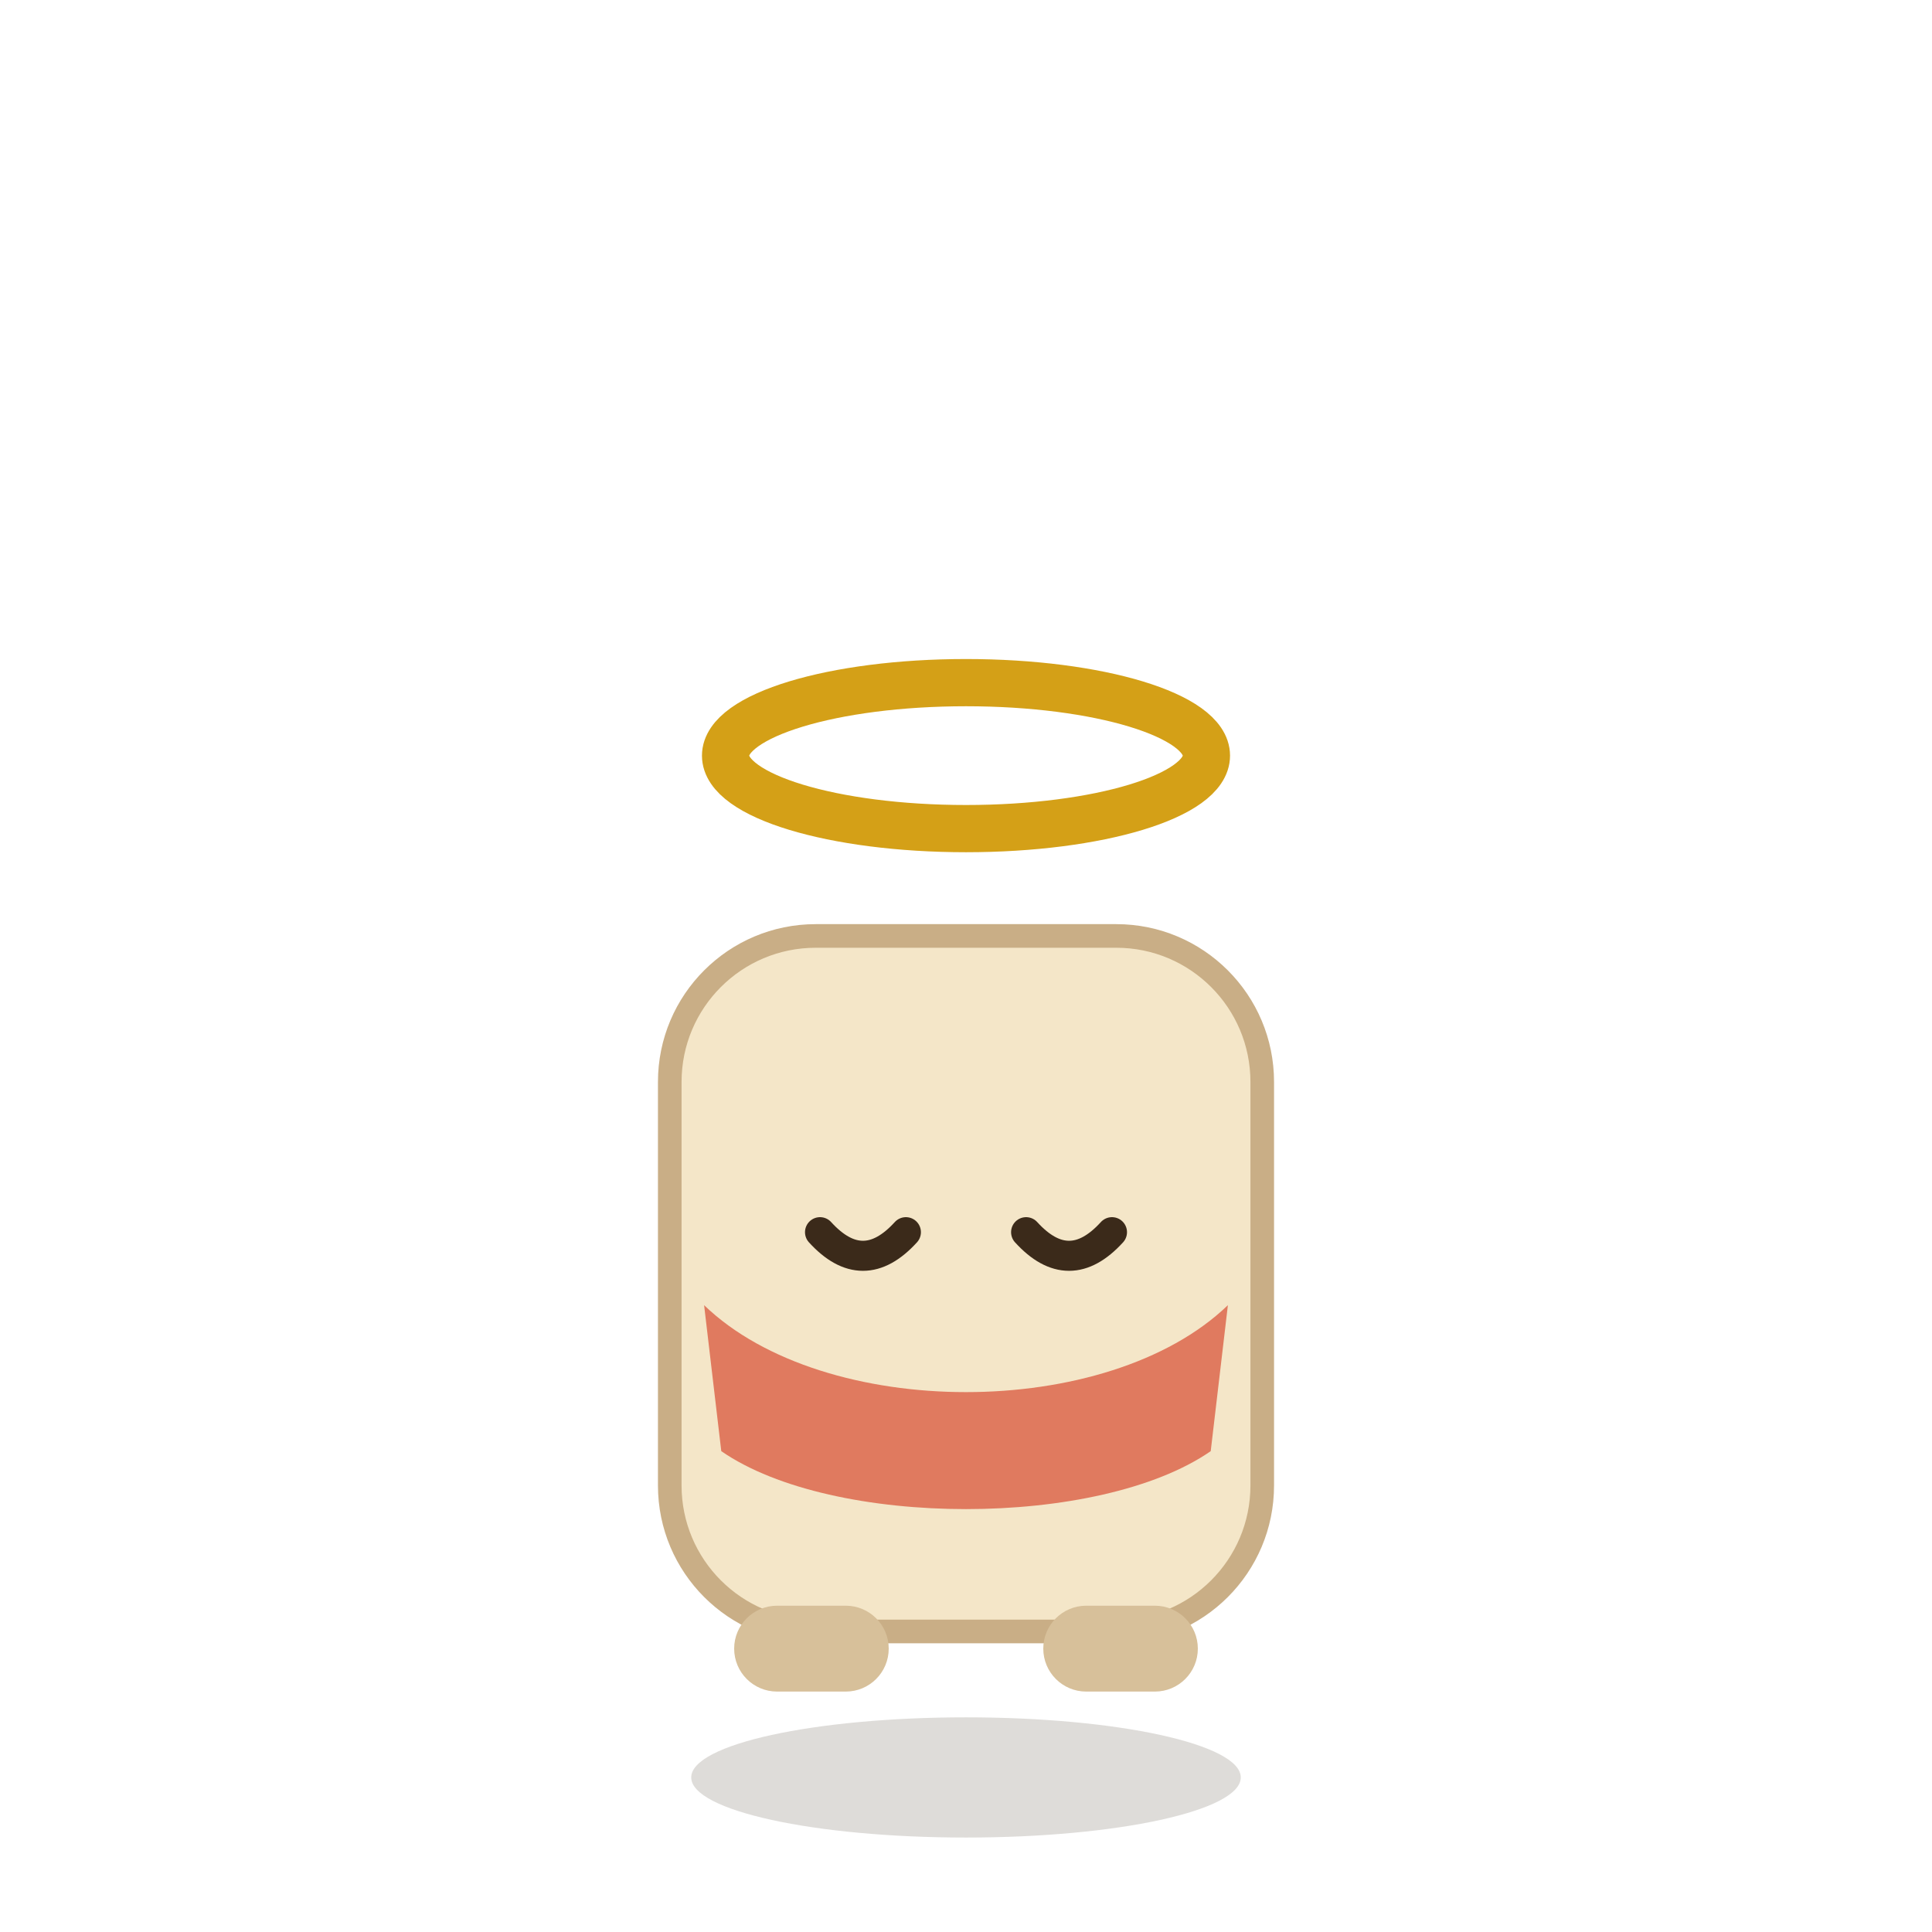
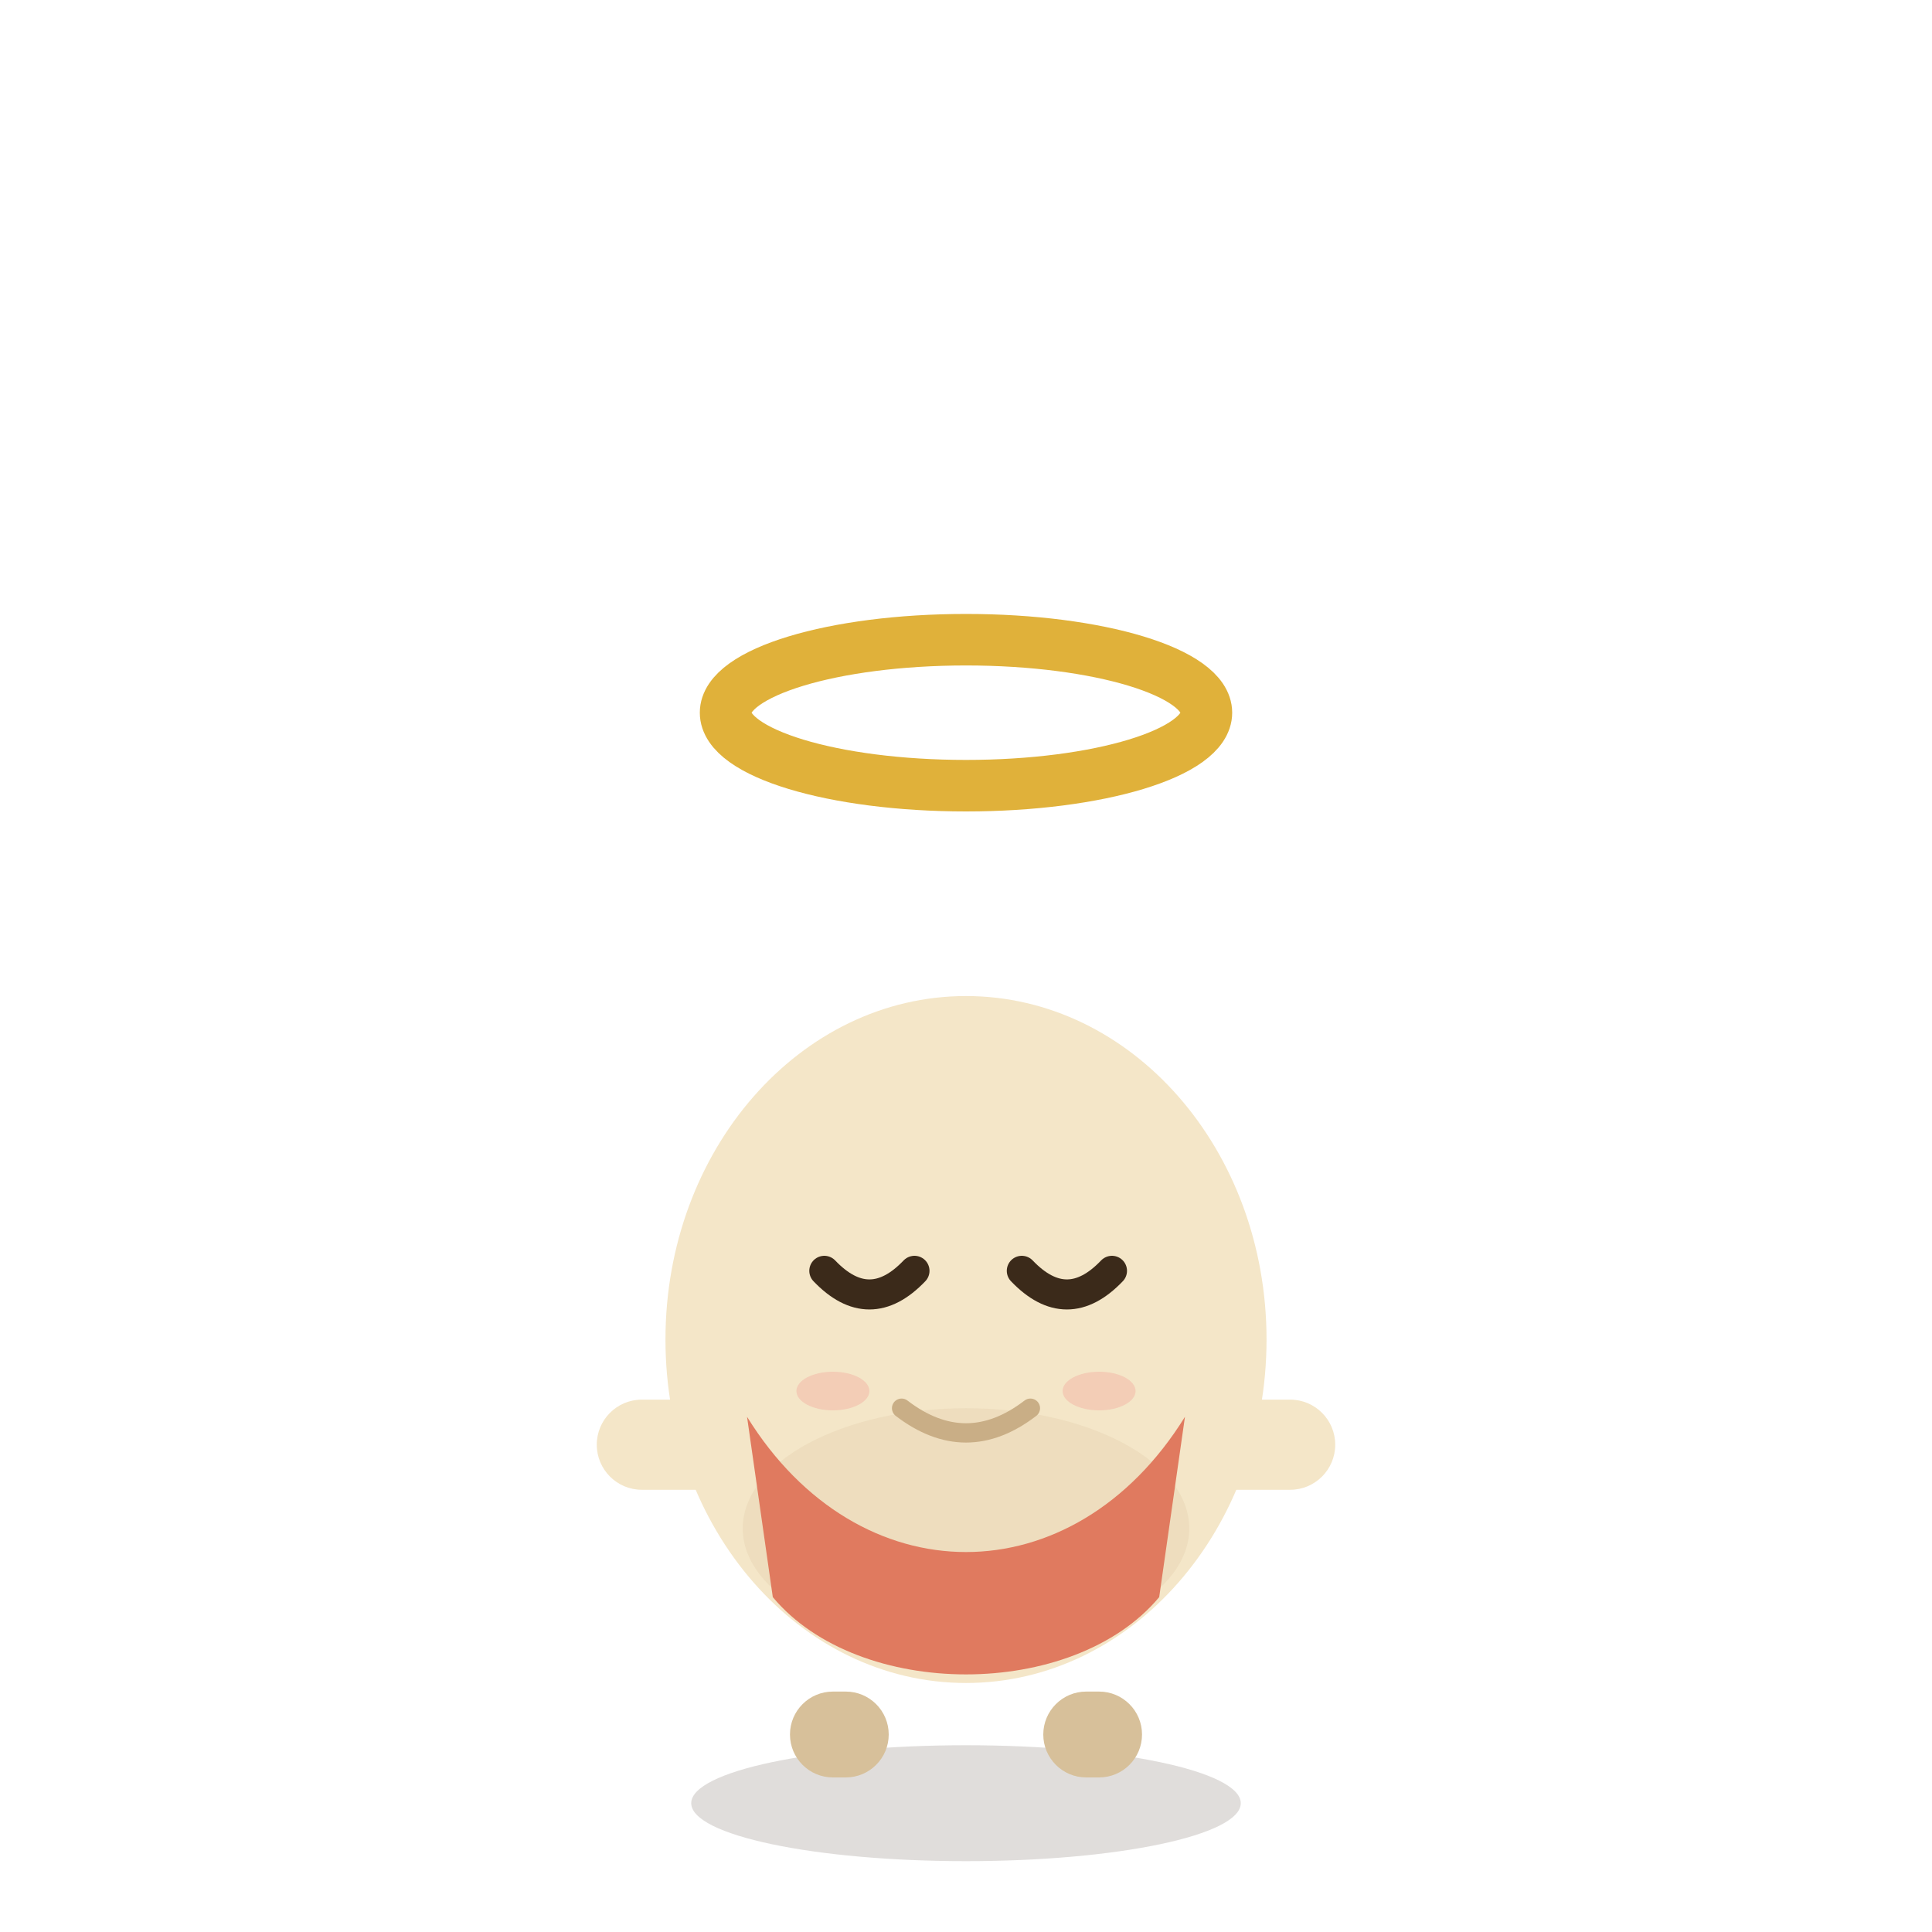
<svg xmlns="http://www.w3.org/2000/svg" viewBox="-15 -25 45 45">
  <style>
-     @keyframes hop {
-       0%, 100% { transform: translateY(0); }
-       40% { transform: translateY(-1.6px); }
-     }
+     @keyframes hop { 0%,100%{transform:translateY(0)} 40%{transform:translateY(-1.5px)} }
    #body-js { animation: hop 1.1s ease-in-out infinite; }
+ 
  </style>
  <g id="shadow-js" style="transform-origin: 7.5px 15px">
-     <ellipse cx="7.5" cy="16.4" rx="6.4" ry="1.4" fill="rgba(47,32,18,0.16)" />
+     <ellipse cx="7.5" cy="17.0" rx="6.4" ry="1.35" fill="rgba(47,32,18,0.15)" />
  </g>
  <g id="body-js">
-     <ellipse cx="7.5" cy="-7.4" rx="5.6" ry="1.7" fill="none" stroke="#d4a017" stroke-width="1.1" />
-     <rect x="0.6" y="-3.2" width="13.8" height="16.2" rx="3.4" fill="#f4e6c8" stroke="#c9ae86" stroke-width="0.55" />
-     <path d="M1.4 5.4 C4.2 8.1, 10.8 8.1, 13.6 5.4 L13.2 8.8 C10.6 10.6, 4.4 10.6, 1.8 8.8 Z" fill="#e07a5f" />
-     <rect x="2.1" y="12.4" width="3.6" height="2" rx="1" fill="#d7c09a" />
-     <rect x="9.3" y="12.4" width="3.6" height="2" rx="1" fill="#d7c09a" />
+     <ellipse cx="7.5" cy="-8.4" rx="5.6" ry="1.7" fill="none" stroke="#e0b13a" stroke-width="1.2" />
+     <rect x="-1.1" y="7.6" width="3.4" height="2.1" rx="1.05" fill="#f4e6c8" />
+     <rect x="12.7" y="7.6" width="3.4" height="2.1" rx="1.05" fill="#f4e6c8" />
+     <rect x="3.4" y="14.4" width="2.3" height="2.0" rx="1.00" fill="#d7c09a" />
+     <rect x="9.3" y="14.4" width="2.3" height="2.0" rx="1.00" fill="#d7c09a" />
+     <ellipse cx="7.5" cy="6.2" rx="7.0" ry="8.0" fill="#f4e6c8" />
+     <ellipse cx="7.5" cy="10.6" rx="5.2" ry="2.8" fill="#c9ae86" opacity="0.16" />
+     <path d="M2.4 8.0 C5.0 12.2, 10.0 12.2, 12.6 8.0 L12.0 12.2 C10.0 14.6, 5.0 14.6, 3.0 12.2 Z" fill="#e07a5f" />
+     <ellipse cx="4.4" cy="7.4" rx="0.85" ry="0.45" fill="#f2b8a8" opacity="0.55" />
+     <ellipse cx="10.6" cy="7.4" rx="0.85" ry="0.45" fill="#f2b8a8" opacity="0.55" />
+     <path d="M6.0 7.8 q1.5 1.15 3.0 0" fill="none" stroke="#c9ae86" stroke-width="0.45" stroke-linecap="round" />
  </g>
  <g id="eyes-js">
-     <path d="M4.1 3.7 q1 1.1 2 0" fill="none" stroke="#3b2a1a" stroke-width="0.7" stroke-linecap="round" />
-     <path d="M8.9 3.7 q1 1.1 2 0" fill="none" stroke="#3b2a1a" stroke-width="0.7" stroke-linecap="round" />
+     <path d="M4.2 4.6 q1.05 1.1 2.1 0" fill="none" stroke="#3b2a1a" stroke-width="0.7" stroke-linecap="round" />
+     <path d="M8.8 4.6 q1.05 1.1 2.1 0" fill="none" stroke="#3b2a1a" stroke-width="0.7" stroke-linecap="round" />
  </g>
</svg>
